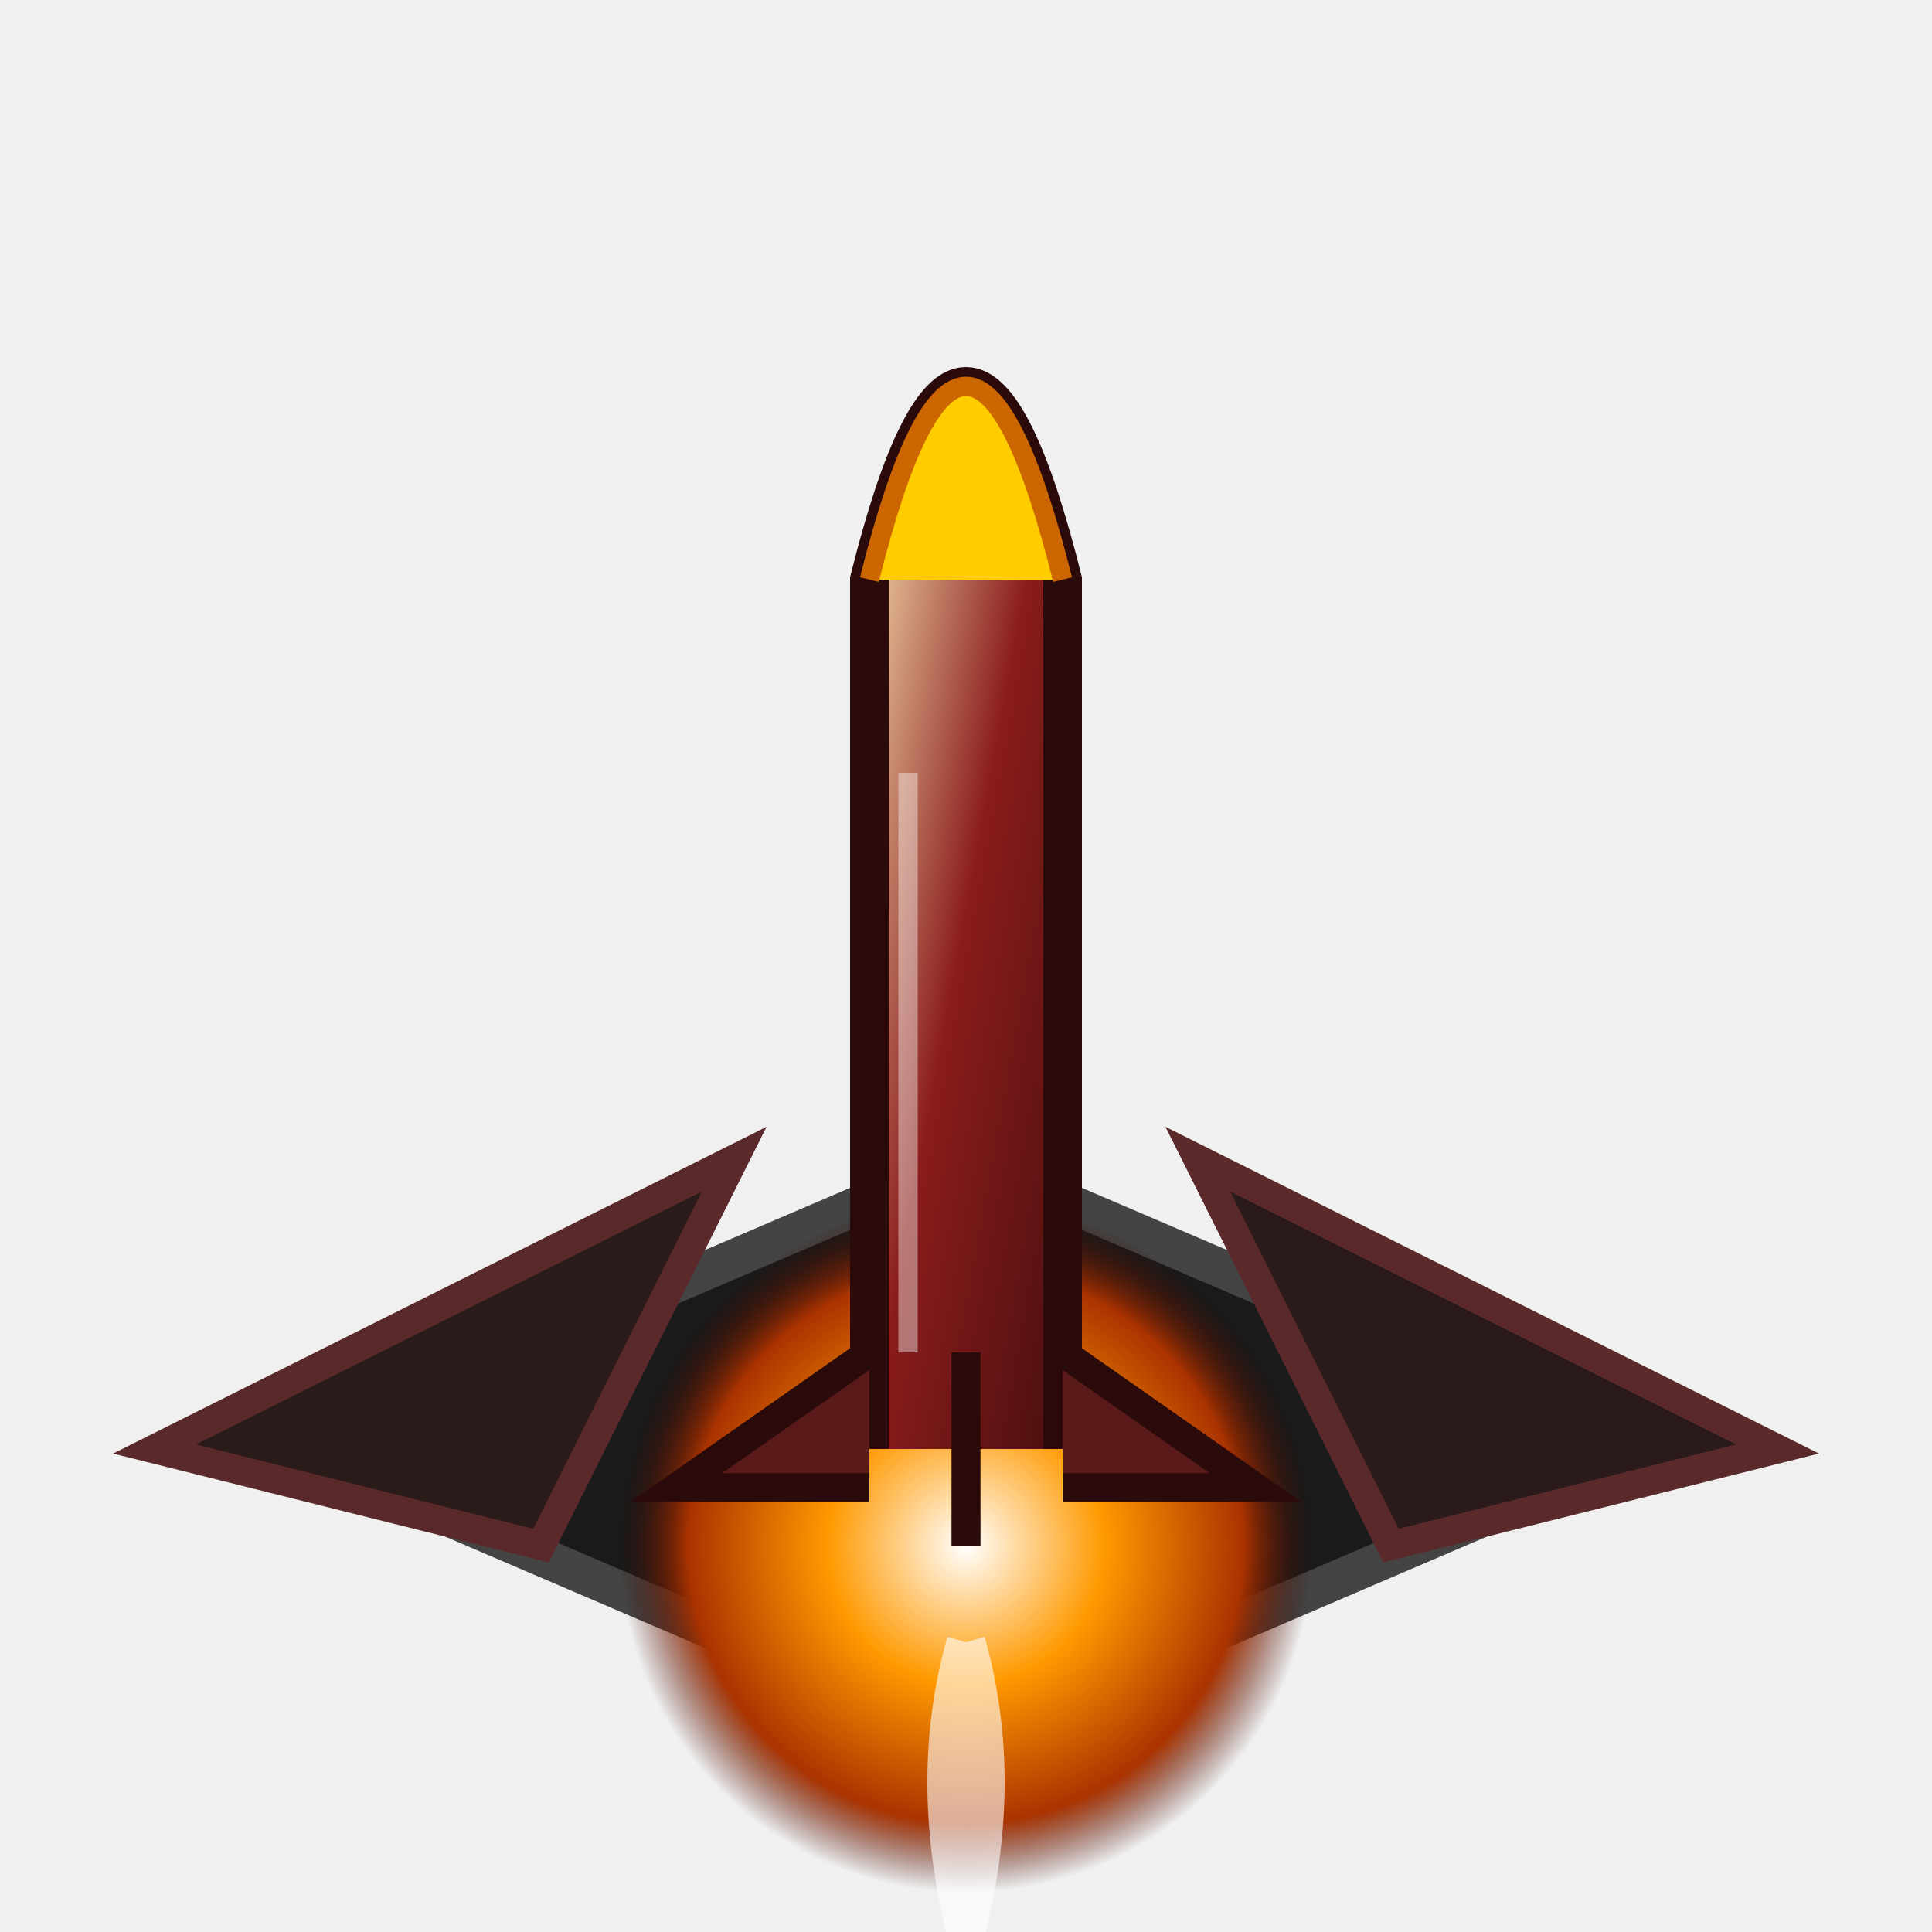
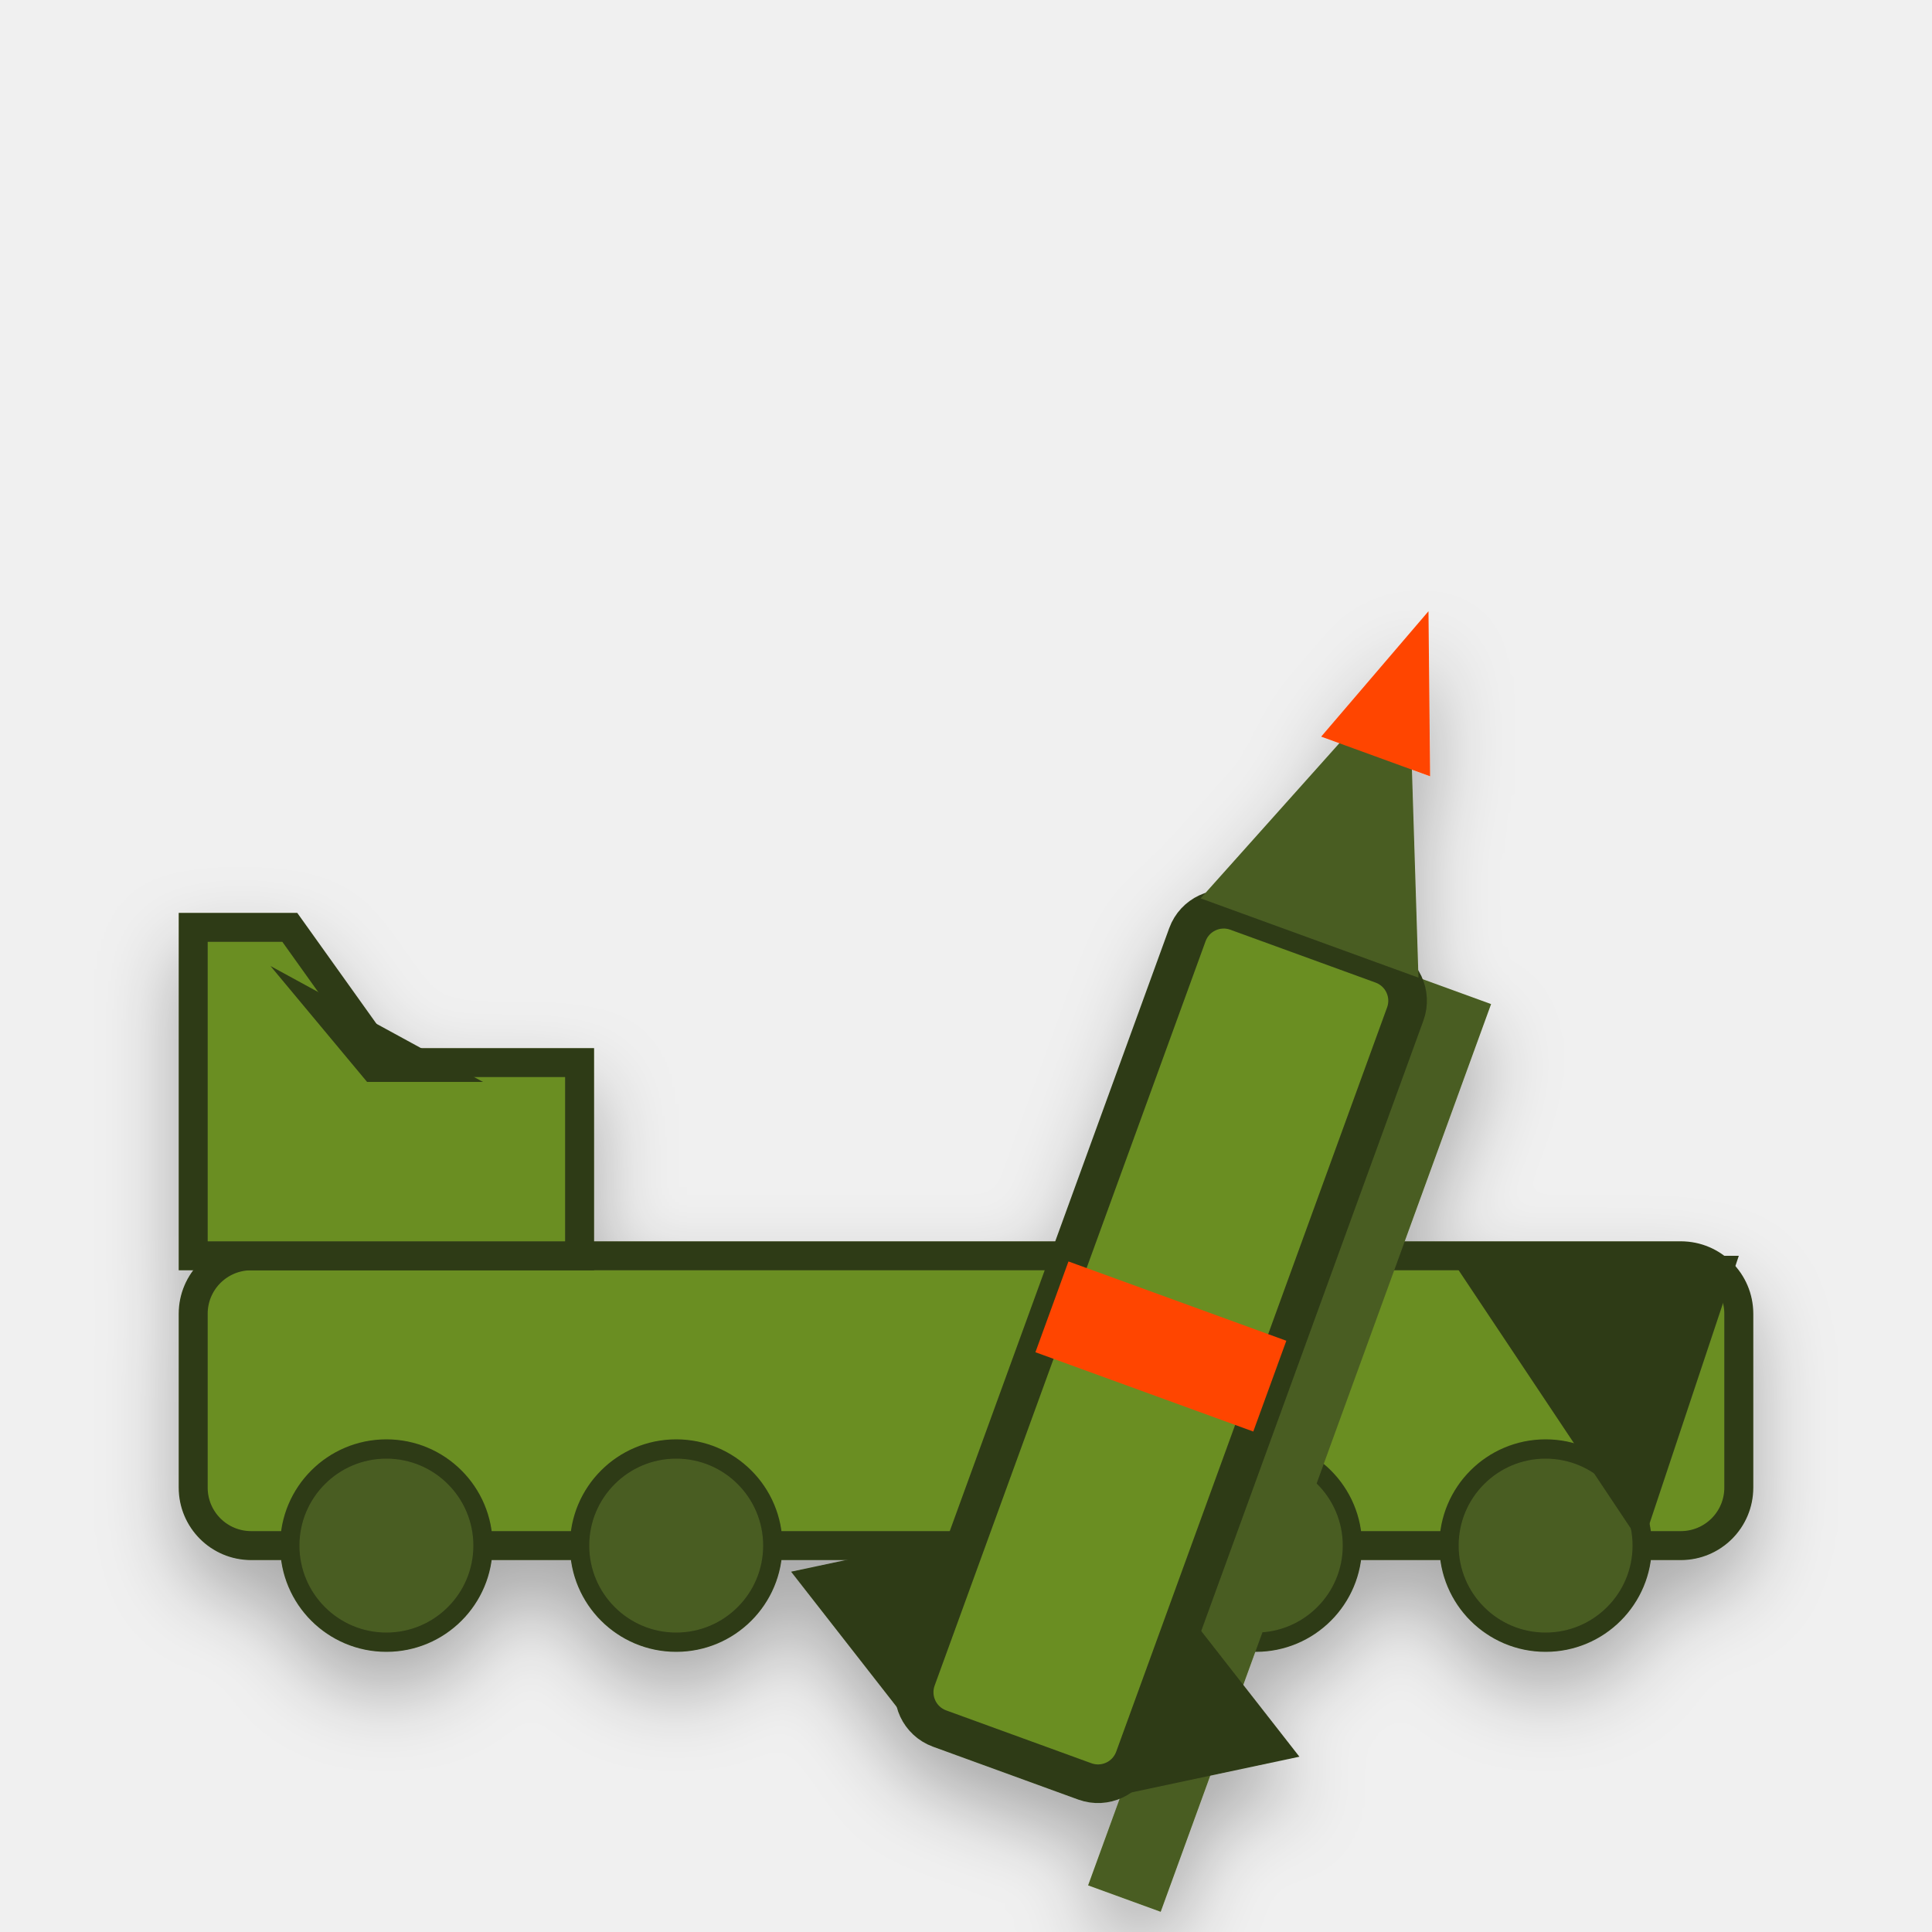
<svg xmlns="http://www.w3.org/2000/svg" viewBox="0 0 100 100">
  <defs>
-     <radialGradient id="blastRed" cx="50%" cy="50%" r="50%">
-       <stop offset="0%" stop-color="#fff" />
-       <stop offset="40%" stop-color="#ff9900" />
-       <stop offset="80%" stop-color="#aa3300" />
-       <stop offset="100%" stop-color="#330000" stop-opacity="0" />
-     </radialGradient>
-     <linearGradient id="bodyGradRed" x1="0%" y1="0%" x2="100%" y2="100%">
-       <stop offset="0%" stop-color="#ffeebb" />
-       <stop offset="50%" stop-color="#8a1c1c" />
-       <stop offset="100%" stop-color="#4a0f0f" />
-     </linearGradient>
-     <filter id="glowRed" x="-20%" y="-20%" width="140%" height="140%">
-       <feGaussianBlur stdDeviation="1.5" result="blur" />
-       <feComposite in="SourceGraphic" in2="blur" operator="over" />
+     <filter id="drop-shadow" x="-20%" y="-20%" width="140%" height="140%">
+       <feDropShadow dx="0" dy="2" stdDeviation="2" flood-color="rgba(0,0,0,0.3)" />
    </filter>
  </defs>
-   <g>
-     <path d="M15 75 L50 90 L85 75 L50 60 Z" fill="#1a1a1a" stroke="#444" stroke-width="2" />
-     <path d="M8 75 L38 60 L28 80 Z" fill="#2a1a1a" stroke="#5a2a2a" stroke-width="1.5" />
-     <path d="M92 75 L62 60 L72 80 Z" fill="#2a1a1a" stroke="#5a2a2a" stroke-width="1.5" />
-     <circle cx="50" cy="80" r="18" fill="url(#blastRed)" />
-     <path d="M50 85 Q48 92, 50 100 M50 85 Q52 92, 50 100" stroke="#fff" stroke-width="2" fill="none" opacity="0.6" />
-     <g transform="translate(0, -5)">
-       <path d="M45 80 L45 35 Q50 15, 55 35 L55 80" fill="url(#bodyGradRed)" stroke="#2a0a0a" stroke-width="2" />
-       <path d="M45 35 Q50 15, 55 35" fill="#ffcc00" stroke="#cc6600" stroke-width="1" />
-       <path d="M45 75 L35 82 L45 82" fill="#5a1a1a" stroke="#2a0a0a" stroke-width="1.5" />
-       <path d="M55 75 L65 82 L55 82" fill="#5a1a1a" stroke="#2a0a0a" stroke-width="1.5" />
-       <path d="M50 75 L50 85" stroke="#2a0a0a" stroke-width="1.5" />
+   <g filter="url(#drop-shadow)">
+     <g>
+       <rect x="10" y="65" width="80" height="15" rx="3" fill="#6b8e23" stroke="#2e3b18" stroke-width="1.5" />
+       <circle cx="20" cy="80" r="5" fill="#4a5d23" stroke="#2e3b18" stroke-width="1" />
+       <circle cx="35" cy="80" r="5" fill="#4a5d23" stroke="#2e3b18" stroke-width="1" />
+       <circle cx="65" cy="80" r="5" fill="#4a5d23" stroke="#2e3b18" stroke-width="1" />
+       <circle cx="80" cy="80" r="5" fill="#4a5d23" stroke="#2e3b18" stroke-width="1" />
+       <polygon points="10,65 10,48 15,48 20,55 30,55 30,65" fill="#6b8e23" stroke="#2e3b18" stroke-width="1.5" />
+       <polygon points="14,50 19,56 25,56" fill="#2e3b18" />
+       <rect x="30" y="60" width="50" height="4" fill="#4a5d23" transform="rotate(-70 70 60)" />
+       <g transform="rotate(-70 70 60)">
+         <rect x="35" y="48" width="45" height="12" rx="2" fill="#6b8e23" stroke="#2e3b18" stroke-width="2" />
+         <rect x="55" y="48" width="5" height="12" fill="#ff4500" />
+         <polygon points="80,48 95,54 80,60" fill="#4a5d23" />
+         <polygon points="90,51 98,54 90,57" fill="#ff4500" />
+         <polygon points="35,48 40,40 45,48" fill="#2e3b18" />
+         <polygon points="35,60 40,68 45,60" fill="#2e3b18" />
+       </g>
+       <polygon points="75,65 90,65 85,80" fill="#2e3b18" />
    </g>
-     <path d="M47 40 L47 70" stroke="#fff" stroke-width="1" opacity="0.4" />
  </g>
</svg>
